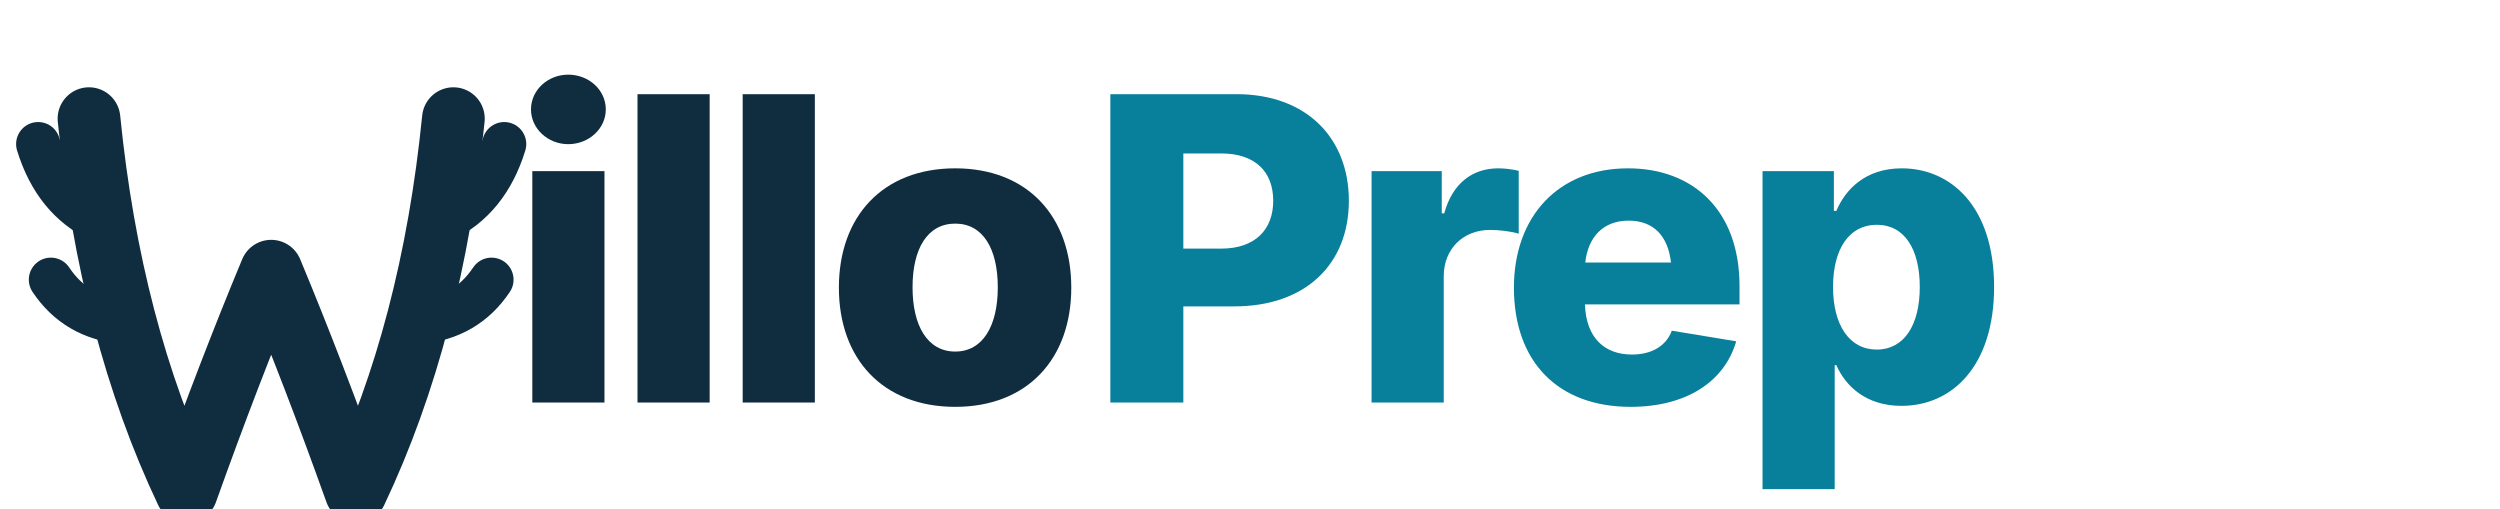
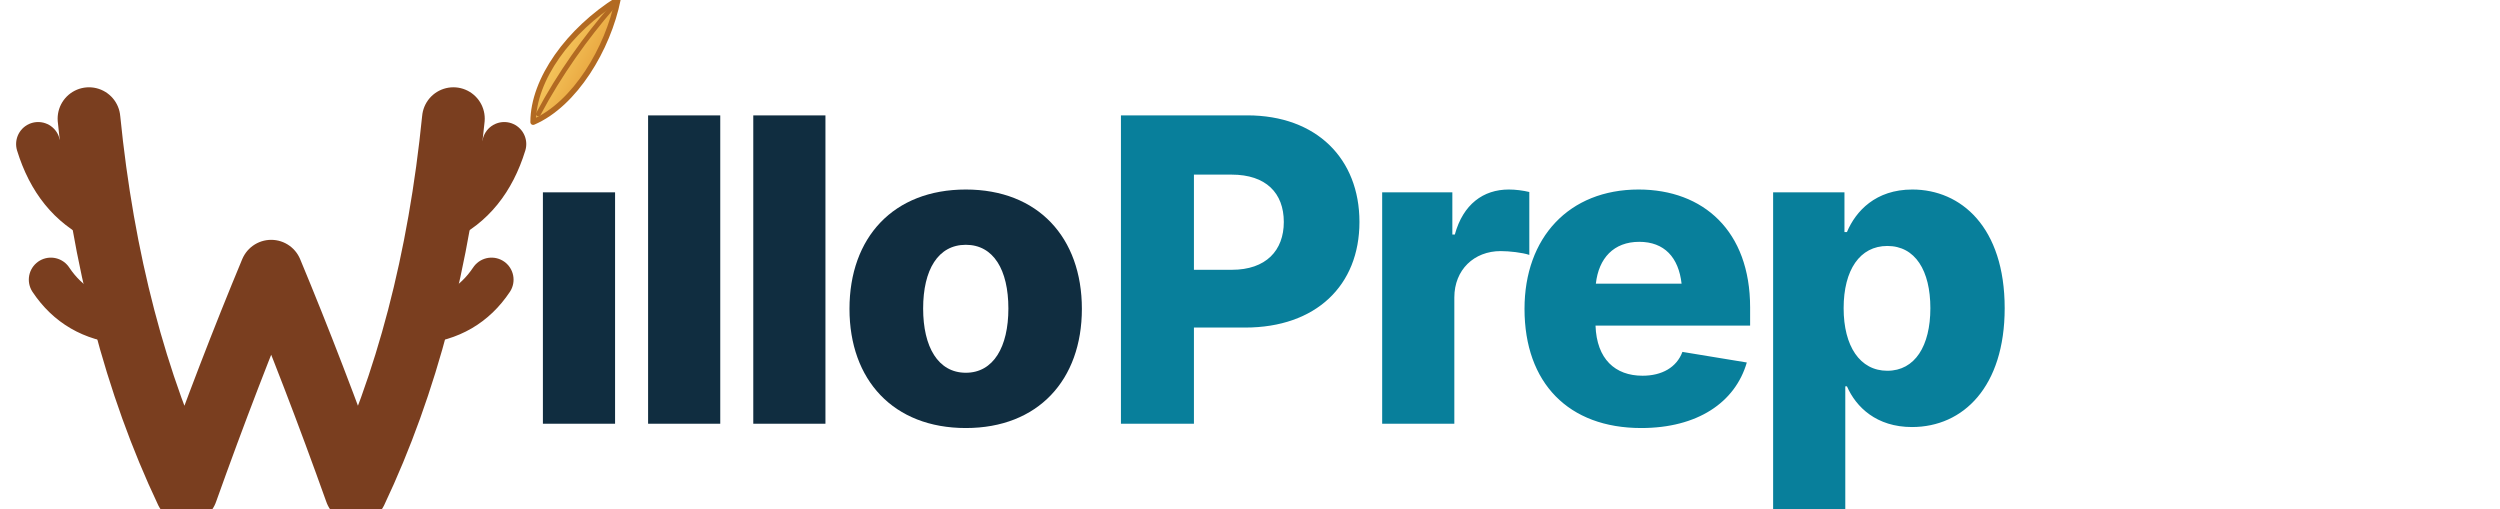
<svg xmlns="http://www.w3.org/2000/svg" width="236" height="48" viewBox="0 0 236 48">
  <g transform="translate(0 4) scale(0.8)" fill="none" stroke-linecap="round" stroke-linejoin="round">
-     <path d="M10.5 9 Q13 34 22 53 Q27 39 32 27 Q37 39 42 53 Q51 34 53.5 9" stroke="#102D40" stroke-width="7.4" />
-     <path d="M11.8 21 Q6.5 18.5 4.5 12" stroke="#102D40" stroke-width="5.2" />
-     <path d="M52.2 21 Q57.5 18.5 59.5 12" stroke="#102D40" stroke-width="5.2" />
-     <path d="M14.6 33 Q9 32.5 6 28" stroke="#102D40" stroke-width="5.2" />
-     <path d="M49.4 33 Q55 32.5 58 28" stroke="#102D40" stroke-width="5.2" />
+     <path d="M10.5 9 Q13 34 22 53 Q27 39 32 27 Q37 39 42 53 Q51 34 53.5 9" stroke="#7A3E1F" stroke-width="7.4" />
+     <path d="M11.8 21 Q6.5 18.5 4.5 12" stroke="#7A3E1F" stroke-width="5.2" />
+     <path d="M52.2 21 Q57.5 18.5 59.5 12" stroke="#7A3E1F" stroke-width="5.2" />
+     <path d="M14.6 33 Q9 32.5 6 28" stroke="#7A3E1F" stroke-width="5.2" />
+     <path d="M49.4 33 Q55 32.5 58 28" stroke="#7A3E1F" stroke-width="5.2" />
  </g>
-   <text x="48" y="38" font-family="'Plus Jakarta Sans', 'Inter', system-ui, sans-serif" font-weight="800" font-size="40" letter-spacing="-1.4" fill="#102D40">illo<tspan fill="#087F9B">Prep</tspan>
+   <text x="49" y="40" font-family="'Plus Jakarta Sans', 'Inter', system-ui, sans-serif" font-weight="800" font-size="40" letter-spacing="-1.4" fill="#102D40">ıllo<tspan fill="#087F9B">Prep</tspan>
  </text>
+   <svg x="47" y="3" width="15" height="6" transform="rotate(-48 54.5 6)" viewBox="0 0 100 40" overflow="visible" style="">
+     <defs>
+       <linearGradient id="ll" x1="0" y1="0" x2="1" y2="1">
+         <stop offset="0" stop-color="#F9D166" />
+         <stop offset="1" stop-color="#E49A35" />
+       </linearGradient>
+     </defs>
+     <path d="M4 24 C24 6 62 2 97 12 C70 28 30 36 4 24 Z" fill="url(#ll)" stroke="#B26A22" stroke-width="3.5" stroke-linejoin="round" />
+     <path d="M10 23 C38 16 66 13 91 12.5" fill="none" stroke="#B26A22" stroke-width="3" stroke-linecap="round" />
+   </svg>
</svg>
